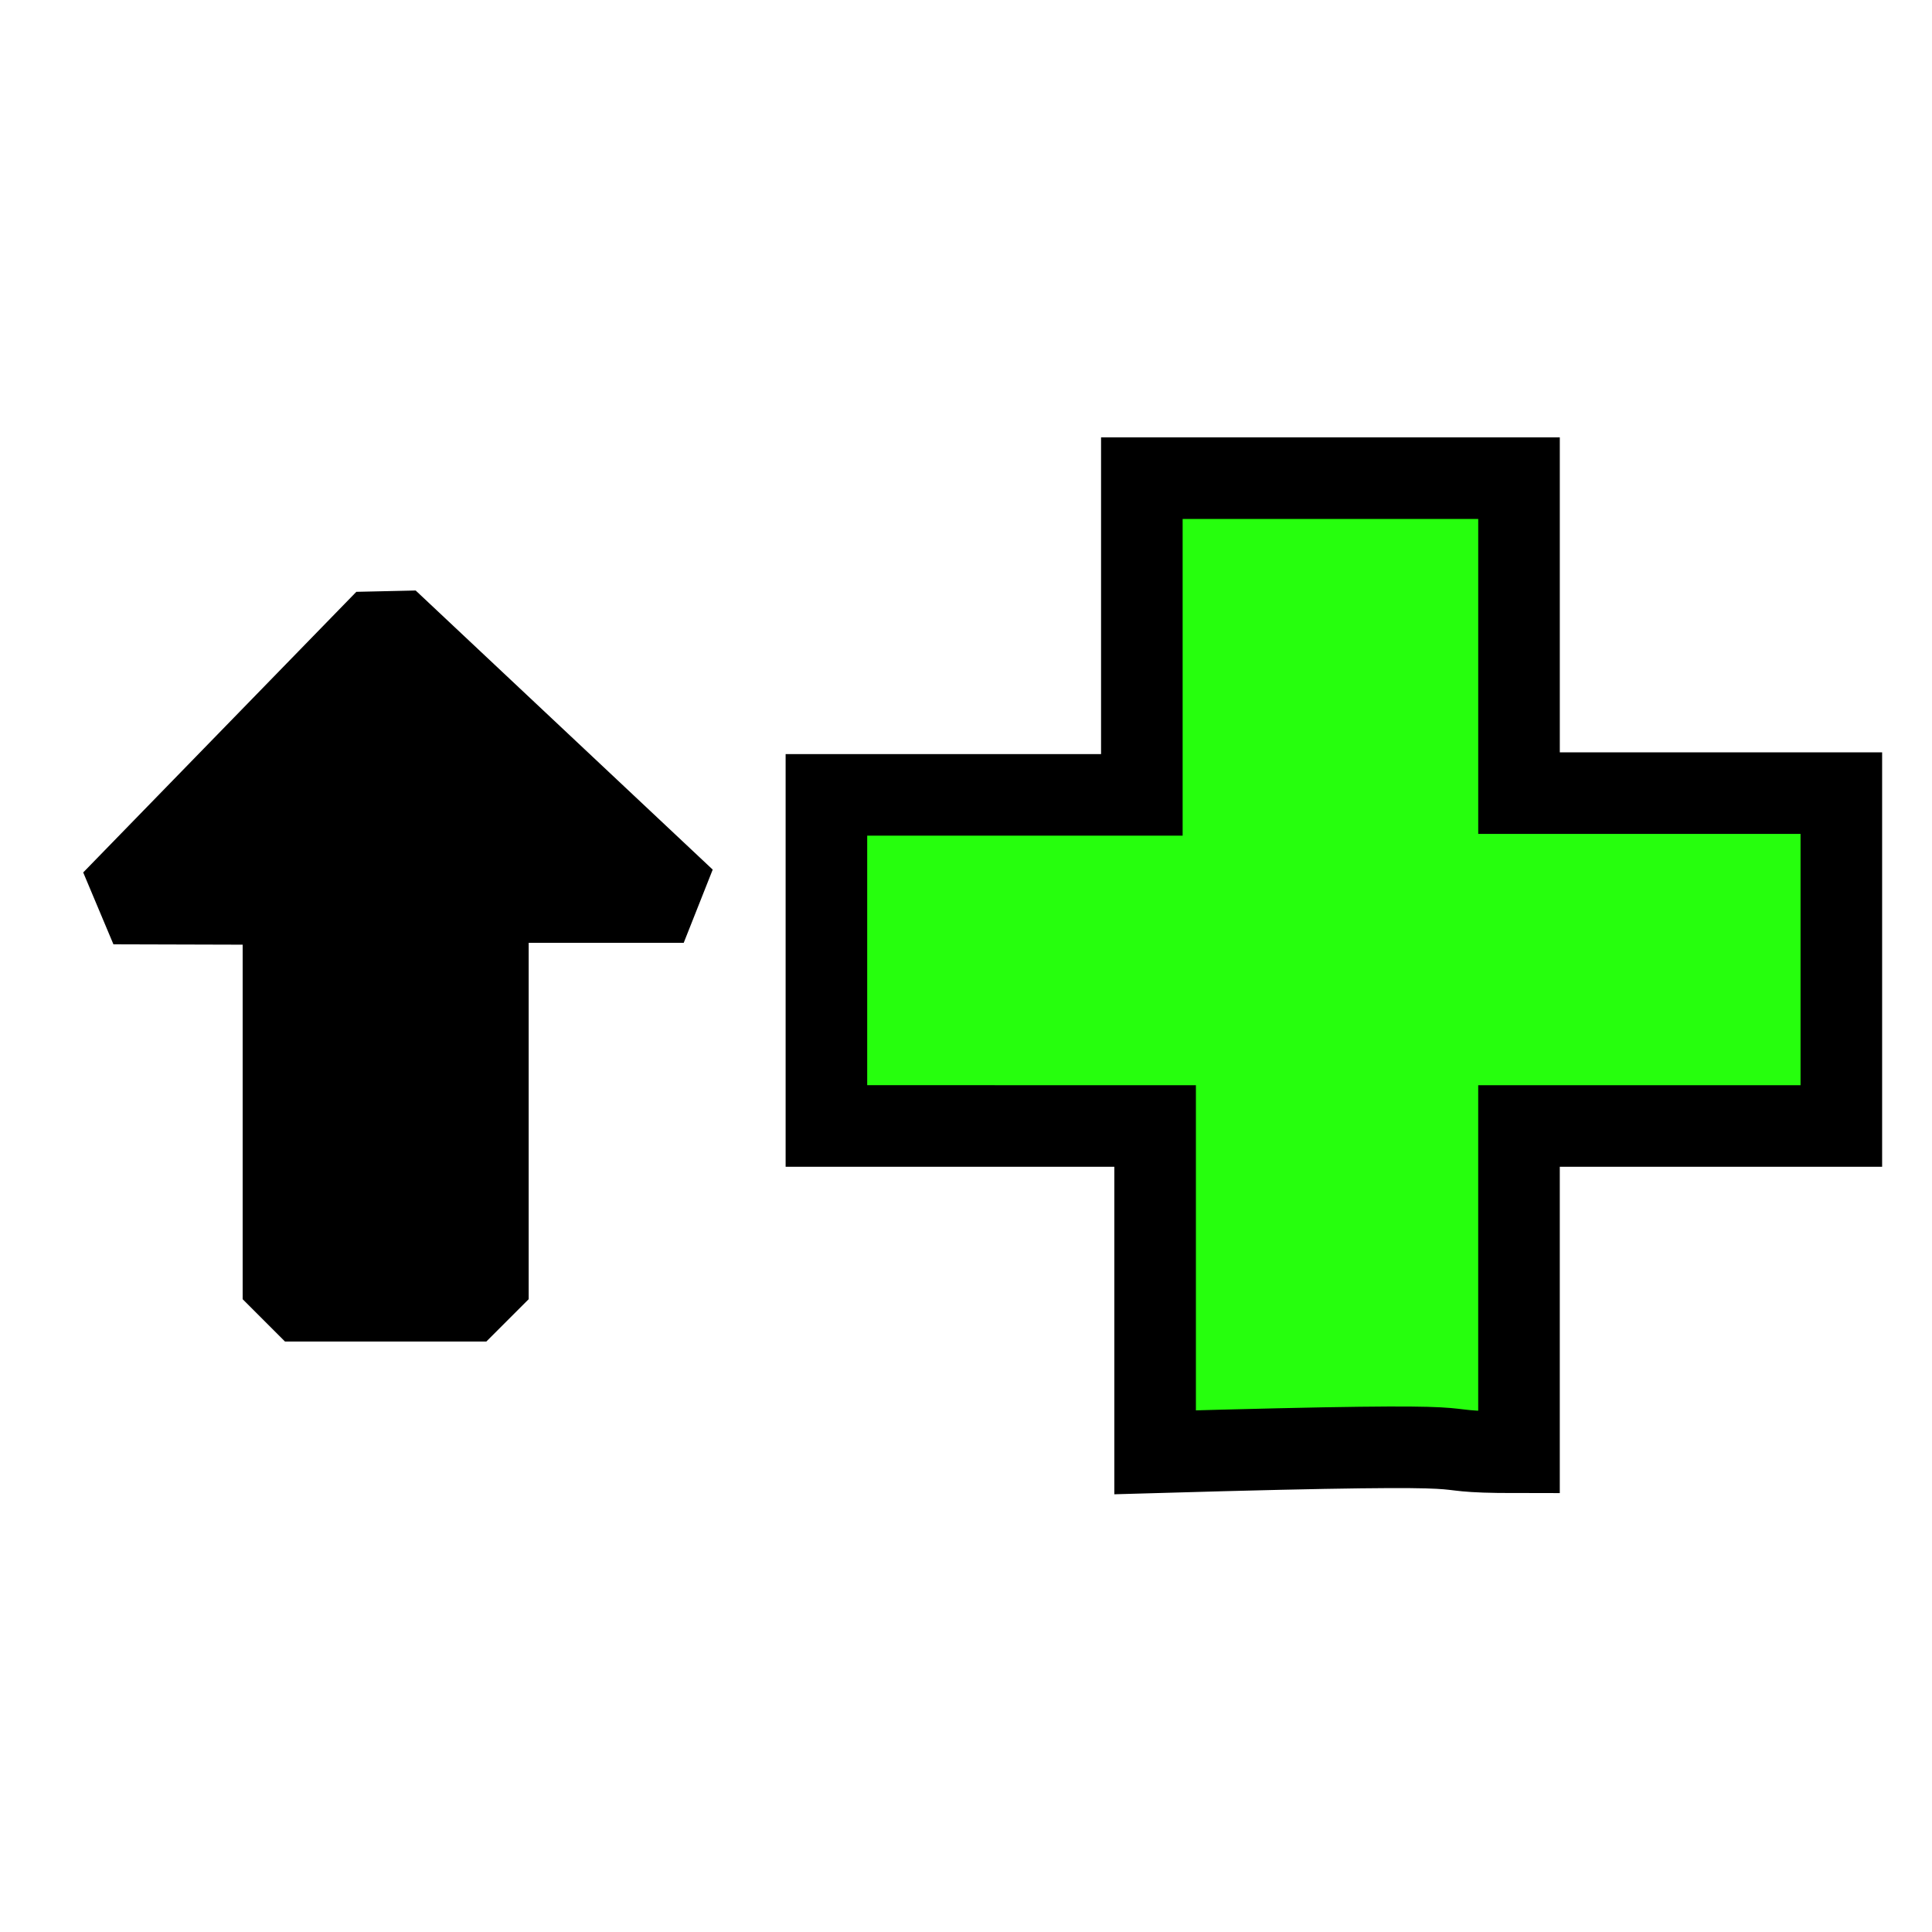
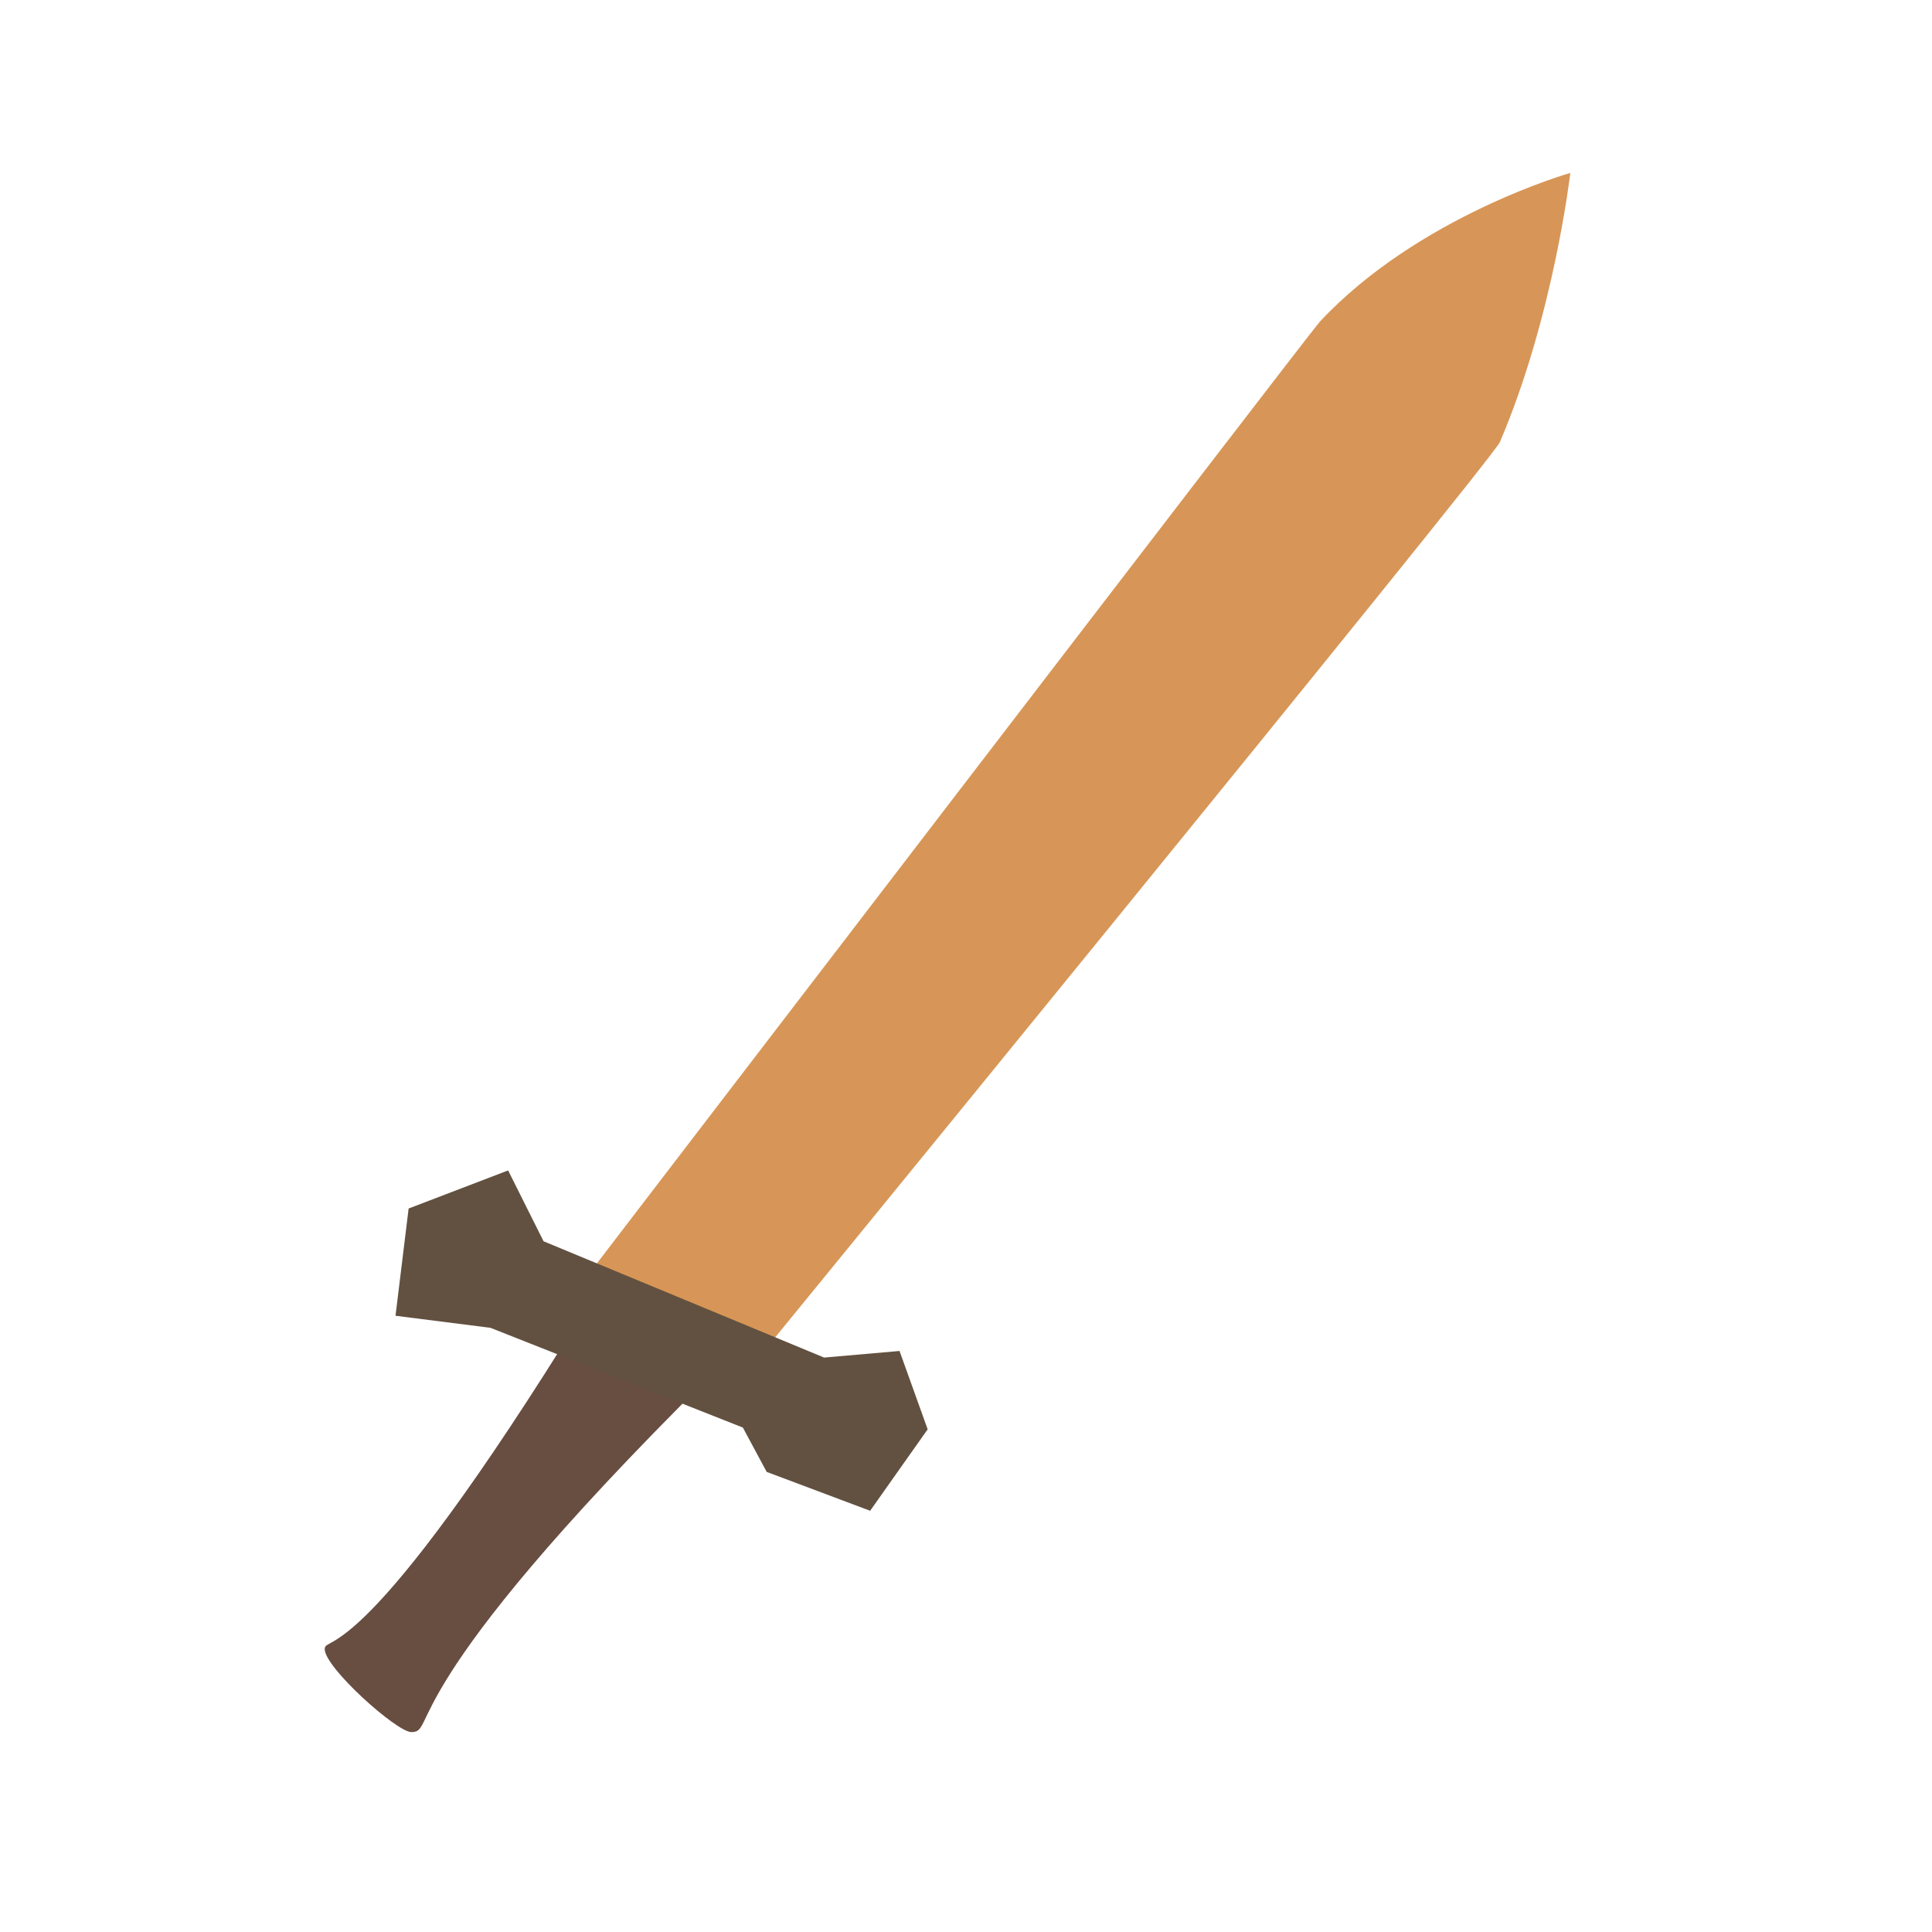
<svg xmlns="http://www.w3.org/2000/svg" width="500" height="500" viewBox="0 0 132.292 132.292" version="1.1" id="svg1" xml:space="preserve">
  <defs id="defs1" />
  <g id="layer1" style="display:none">
    <path style="fill:#979797;fill-opacity:1;stroke:none;stroke-width:0.646;stroke-linejoin:miter;stroke-miterlimit:5;stroke-dasharray:none;stroke-opacity:0.901" d="m 40.471,81.037 c 0,0 67.863,-62.656 68.967,-62.896 3.935,-0.854 6.736,-2.563 6.736,-2.563 2.383,3.806 -1.184,18.763 -5.448,22.138 -64.021,50.677 -63.191,51.769 -63.191,51.769 z" id="path2" />
    <path style="fill:#000000;fill-opacity:1;stroke:#000000;stroke-width:0.646;stroke-linejoin:round;stroke-miterlimit:5;stroke-opacity:1" d="m 37.136,79.447 c 0,0 0.258,3.487 -1.55,5.554 -1.808,2.067 -15.899,11.741 -20.019,22.926 -0.904,2.454 5.812,4.521 7.362,5.554 1.55,1.033 4.004,-2.196 4.004,-3.1 0,-0.904 0.387,-3.487 3.487,-3.616 3.1,-0.129 0.402,-3.487 3.875,-4.133 2.989,-0.556 0.775,-4.004 3.487,-4.391 2.712,-0.387 0.129,-3.746 3.1,-4.262 2.971,-0.517 4.779,0.646 5.554,0.775 0.775,0.129 3.616,-1.679 3.229,-2.325 -0.387,-0.646 -11.883,-16.597 -12.528,-12.98 z" id="path1" />
+   </g>
+   <g id="g19" style="display:inline">
+     <path style="fill:#d79657;fill-opacity:1;stroke:none;stroke-width:0.577;stroke-linejoin:miter;stroke-miterlimit:5;stroke-dasharray:none;stroke-opacity:0.901" d="m 40.675,86.765 c 0,0 49.013,-64.005 49.703,-64.743 6.746,-7.224 17.148,-10.182 17.148,-10.182 0,0 -1.13,9.793 -4.824,18.437 -0.511,1.197 -52.477,64.795 -52.477,64.795 z" id="path17" />
+     <path style="fill:#684d41;fill-opacity:1;stroke:none;stroke-width:0.577;stroke-linejoin:round;stroke-miterlimit:5;stroke-opacity:1" d="M 40.089,89.614 C 24.744,114.535 22.26,111.945 22.235,112.908 c -0.033,1.258 4.921,5.685 5.924,5.695 1.821,0.02 -1.509,-2.6 20.44,-24.35 z" id="path19" />
+     <path id="path20" style="fill:#625140;fill-opacity:1;stroke:none;stroke-width:0.302px;stroke-linecap:butt;stroke-linejoin:miter;stroke-opacity:1" d="m 34.793,80.144 -6.813,2.608 -0.898,7.344 6.505,0.826 17.279,6.829 1.632,3.036 7.083,2.662 3.94,-5.577 -1.926,-5.365 -5.165,0.451 -19.211,-7.963 z" />
  </g>
  <g id="layer3" style="display:none">
    <path style="fill:#e95d23;fill-opacity:1;stroke:none;stroke-width:3.664;stroke-linecap:round;stroke-linejoin:round;stroke-miterlimit:5;stroke-dasharray:none" d="m 43.249,82.056 1.416,-17.021 9.626,-19.624 9.262,-14.744 14.747,3.878 9.3,30.903 0.917,16.626 z" id="path12" />
    <path style="fill:none;stroke:#000000;stroke-width:3.664;stroke-linecap:round;stroke-linejoin:round;stroke-miterlimit:5;stroke-dasharray:none" d="M 60.038,111.179 48.211,101.255 39.399,88.425" id="path5-6" />
    <path style="fill:#e95d23;fill-opacity:1;stroke:#000000;stroke-width:3.664;stroke-linecap:round;stroke-linejoin:round;stroke-miterlimit:5;stroke-dasharray:none" d="m 43.249,82.056 c 0,0 -0.78,-13.015 3.57,-24.505 4.351,-11.49 13.732,-16.5 16.733,-26.884" id="path6" />
    <path style="fill:#e95d23;fill-opacity:1;stroke:#000000;stroke-width:3.664;stroke-linecap:round;stroke-linejoin:round;stroke-miterlimit:5;stroke-dasharray:none" d="m 73.829,45.772 c 0.47,-0.613 2.284,-7.398 0.715,-17.652 -1.569,-10.254 18.305,41.997 13.972,53.954" id="path8" />
    <path style="fill:#e95d23;fill-opacity:1;stroke:#000000;stroke-width:3.664;stroke-linecap:round;stroke-linejoin:round;stroke-miterlimit:5;stroke-dasharray:none" d="m 61.87,58.909 c 3.298,-13.944 5.028,-33.929 -1.665,-46.426 -0.293,-0.547 11.792,7.973 13.624,33.288 0.607,8.386 8.069,24.654 8.85,36.302" id="path9" />
    <path style="fill:#e95d23;fill-opacity:1;stroke:#000000;stroke-width:3.664;stroke-linecap:round;stroke-linejoin:round;stroke-miterlimit:5;stroke-dasharray:none" d="m 66.147,82.12 c 0,0 0.184,-4.367 -0.763,-11.466 -0.947,-7.099 -7.938,-19.269 -5.726,-25.264 2.212,-5.995 -7.91,12.147 -7.099,20.035 0.811,7.888 -2.944,16.648 -2.944,16.648" id="path7" />
    <path style="fill:none;stroke:#000000;stroke-width:3.664;stroke-linecap:round;stroke-linejoin:round;stroke-miterlimit:5;stroke-dasharray:none" d="m 60.038,111.179 v 6.307 h -3.747" id="path10" />
    <path style="fill:none;stroke:#000000;stroke-width:3.664;stroke-linecap:round;stroke-linejoin:round;stroke-miterlimit:5;stroke-dasharray:none" d="m 72.307,111.179 v 6.307 h 3.747" id="path10-2" />
    <path style="fill:none;stroke:#000000;stroke-width:3.664;stroke-linecap:round;stroke-linejoin:round;stroke-miterlimit:5;stroke-dasharray:none" d="m 66.147,111.179 -0.005,6.425" id="path11" />
    <path id="path3-3" style="fill:#3e435a;fill-opacity:1;stroke:#000000;stroke-width:3.664;stroke-miterlimit:5;stroke-dasharray:none;stroke-opacity:1" d="m 66.147,105.853 7.936,-0.093 c 0,0 22.151,-9.772 25.129,-23.733 l -33.065,0.093 m -2e-6,23.733 -7.936,-0.093 c 0,0 -22.151,-9.772 -25.129,-23.733 l 33.065,0.093" />
    <path style="fill:none;stroke:#000000;stroke-width:3.664;stroke-linecap:round;stroke-linejoin:round;stroke-miterlimit:5;stroke-dasharray:none" d="M 27.767,88.426 H 104.517 L 92.054,101.803 79.591,111.179 H 53.403 L 40.072,101.803 Z" id="path3" />
    <path style="fill:none;stroke:#000000;stroke-width:3.664;stroke-linecap:round;stroke-linejoin:round;stroke-miterlimit:5;stroke-dasharray:none" d="m 66.142,88.426 0.005,22.753" id="path4" />
    <path style="fill:none;stroke:#000000;stroke-width:3.664;stroke-linecap:round;stroke-linejoin:round;stroke-miterlimit:5;stroke-dasharray:none" d="m 72.307,111.179 11.771,-9.924 8.813,-12.83" id="path5" />
  </g>
  <g id="layer4" style="display:none">
    <path style="fill:#325232;fill-opacity:1;stroke:#000000;stroke-width:3;stroke-linecap:round;stroke-linejoin:round;stroke-miterlimit:5;stroke-dasharray:none;stroke-opacity:1" d="M 40.406,83.447 C 38.565,81.512 33.058,64.846 49.651,52.138 64.646,40.653 93.864,29.546 93.864,29.546" id="path14" />
    <path style="fill:#3a5e3a;fill-opacity:1;stroke:#000000;stroke-width:3;stroke-linecap:round;stroke-linejoin:round;stroke-miterlimit:5;stroke-dasharray:none;stroke-opacity:1" d="m 38.268,102.843 c 0,0 -1.941,-19.437 9.566,-31.834 11.507,-12.397 45.779,-43.521 46.03,-41.463 C 96.239,49.092 83.635,60.598 80.53,71.009 76.389,84.894 63.726,91.832 40.528,85.987" id="path13" />
  </g>
  <g id="layer2" style="display:none">
    <path style="fill:none;stroke:#000000;stroke-width:0.646;stroke-linejoin:round;stroke-miterlimit:5;stroke-opacity:0.901" d="m 104.347,77.387 c 0,0 0.258,3.487 -1.55,5.554 -1.808,2.067 -16.403,15.499 -22.344,25.832 -5.941,10.333 5.596,6.145 7.362,5.554 1.961,-0.656 4.004,-2.196 4.004,-3.1 0,-0.904 0.387,-3.487 3.487,-3.616 3.1,-0.129 0.904,-3.487 3.875,-4.133 2.971,-0.646 0.775,-4.004 3.487,-4.391 2.712,-0.387 0.129,-3.746 3.1,-4.262 2.971,-0.517 4.779,0.646 5.554,0.775 0.775,0.129 3.616,-1.679 3.229,-2.325 -0.387,-0.646 -9.558,-19.503 -10.203,-15.886 z" id="path1-3" />
  </g>
  <g id="layer5" style="display:none">
    <rect style="fill:#8f8229;fill-opacity:1;stroke:#000000;stroke-width:10;stroke-linecap:round;stroke-linejoin:miter;stroke-miterlimit:5;stroke-dasharray:none;stroke-opacity:1" id="rect14" width="52.955" height="52.955" x="-26.477" y="67.067" transform="rotate(-45)" />
  </g>
  <g id="layer6" style="display:none">
    <circle style="fill:#fffffe;fill-opacity:1;stroke:none;stroke-width:11.438;stroke-linecap:round;stroke-linejoin:miter;stroke-miterlimit:5;stroke-dasharray:none;stroke-opacity:1" id="path15" cx="66.146" cy="66.146" r="49.321" />
  </g>
  <g id="layer8" style="display:none">
    <path style="display:inline;fill:#a26e45;fill-opacity:1;stroke:#000000;stroke-width:7.12;stroke-linecap:round;stroke-miterlimit:5;stroke-dasharray:none;stroke-opacity:1" d="M 21.741,6.313 65.087,13.524 112.029,5.349 111.674,96.083 89.031,118.184 65.087,127.351 41.999,117.943 21.741,95.915 Z" id="path31" />
    <path id="path16-0" style="fill:#979797;fill-opacity:1;stroke:#000000;stroke-width:4.153;stroke-linecap:round;stroke-miterlimit:5;stroke-dasharray:none;stroke-opacity:1" d="m 65.898,27.465 -6.986,7.467 V 78.739 H 52.938 l -3.236,3.236 3.236,3.236 h 9.707 v 13.691 l -2.115,2.24 5.367,4.107 5.368,-4.107 -2.116,-2.24 V 85.211 h 9.707 L 82.094,81.974 78.858,78.739 H 72.884 V 34.932 Z" />
    <path style="fill:#979797;fill-opacity:1;stroke:#000000;stroke-width:4.069;stroke-linecap:round;stroke-miterlimit:5;stroke-dasharray:none;stroke-opacity:1" d="M 58.912,78.739 H 72.884" id="path18-4" />
  </g>
  <g id="layer9" style="display:none">
    <path style="display:inline;fill:#a26e45;fill-opacity:1;stroke:#000000;stroke-width:6.947;stroke-linecap:round;stroke-miterlimit:5;stroke-dasharray:none;stroke-opacity:1" d="M 22.087,7.762 64.383,14.799 110.189,6.822 109.842,95.358 87.748,116.923 64.383,125.869 41.854,116.688 22.087,95.194 Z" id="path31-5" />
    <path style="display:inline;fill:#3c2950;fill-opacity:1;stroke:#000000;stroke-width:4.495;stroke-linecap:round;stroke-miterlimit:5;stroke-dasharray:none;stroke-opacity:1" d="m 50.013,76.219 0.242,-15.838 8.727,-20.525 23.11,-5.98 10.666,8.889 -7.757,1.455 -8.242,5.818 3.394,11.151 3.232,14.842" id="path25-7" />
    <path style="display:inline;fill:#3c2950;fill-opacity:1;stroke:#000000;stroke-width:4.495;stroke-linecap:round;stroke-miterlimit:5;stroke-dasharray:none;stroke-opacity:1" d="m 100.516,78.159 -5.495,-3.879 -15.353,2.586 -6.141,-3.232 -16.161,4.848 -14.707,-4.525 -10.99,4.04 0.106,3.787 11.085,-1.714 13.713,4.114 16.684,-3.885 6.171,3.085 14.742,-2.857 5.6,2.743 z" id="path24-4" />
  </g>
  <g id="layer10" style="display:none">
    <path style="display:inline;fill:#3c2950;fill-opacity:1;stroke:#000000;stroke-width:6.126;stroke-linecap:round;stroke-miterlimit:5;stroke-dasharray:none;stroke-opacity:1" d="M 95.903,90.217 90.325,64.601 84.467,45.354 98.693,35.312 112.082,32.802 93.672,17.46 53.783,27.781 38.721,63.206 38.302,90.542 Z" id="path25" />
    <path style="fill:#3c2950;fill-opacity:1;stroke:#000000;stroke-width:6.126;stroke-linecap:round;stroke-miterlimit:5;stroke-dasharray:none;stroke-opacity:1" d="M 125.471,93.889 115.987,87.195 89.488,91.658 78.888,86.079 50.994,94.447 25.61,86.637 6.642,93.61 l 0.184,6.537 19.132,-2.959 23.669,7.101 28.797,-6.706 10.651,5.325 25.444,-4.931 9.665,4.734 z" id="path24" />
  </g>
  <g id="layer11" style="display:none">
    <path id="path16" style="fill:#b0b0b0;fill-opacity:1;stroke:#000000;stroke-width:5.718;stroke-linecap:round;stroke-miterlimit:5;stroke-dasharray:none;stroke-opacity:1" d="M 66.146,9.467 55.763,20.565 v 65.11 h -8.879 l -4.809,4.809 4.809,4.81 h 14.428 v 20.349 l -3.144,3.329 7.978,6.104 7.979,-6.104 -3.145,-3.329 V 95.294 h 14.428 l 4.81,-4.81 -4.81,-4.809 h -8.879 v -65.11 z" />
    <path style="fill:#b0b0b0;fill-opacity:1;stroke:#000000;stroke-width:5.718;stroke-linecap:round;stroke-miterlimit:5;stroke-dasharray:none;stroke-opacity:1" d="M 55.763,85.675 H 76.528" id="path18" />
  </g>
  <g id="layer12" style="display:none">
    <path style="fill:none;stroke:#404040;stroke-width:3.89;stroke-linecap:round;stroke-miterlimit:5;stroke-dasharray:none;stroke-opacity:1" d="M 51.745,90.192 H 7.438" id="path30" />
    <path style="fill:none;stroke:#404040;stroke-width:3.89;stroke-linecap:round;stroke-miterlimit:5;stroke-dasharray:none;stroke-opacity:1" d="M 71.171,99.632 H 26.864" id="path30-4" />
    <path style="fill:none;stroke:#404040;stroke-width:3.89;stroke-linecap:round;stroke-miterlimit:5;stroke-dasharray:none;stroke-opacity:1" d="M 73.072,68.126 H 28.765" id="path30-7" />
    <path style="fill:none;stroke:#404040;stroke-width:3.89;stroke-linecap:round;stroke-miterlimit:5;stroke-dasharray:none;stroke-opacity:1" d="M 81.779,80.752 H 37.472" id="path30-7-8" />
    <path style="fill:none;stroke:#404040;stroke-width:3.89;stroke-linecap:round;stroke-miterlimit:5;stroke-dasharray:none;stroke-opacity:1" d="M 67.725,47.026 H 23.418" id="path30-6" />
    <path style="fill:none;stroke:#404040;stroke-width:3.89;stroke-linecap:round;stroke-miterlimit:5;stroke-dasharray:none;stroke-opacity:1" d="M 86.79,30.153 H 42.483" id="path30-26" />
    <path style="fill:none;stroke:#000000;stroke-width:6.484;stroke-linecap:round;stroke-miterlimit:5;stroke-dasharray:none;stroke-opacity:1" d="M 93.035,115.64 102.983,92.311 84.188,80.847 95.768,45.062 l 9.737,21.38 17.848,-2.512" id="path26" />
    <path style="fill:none;stroke:#000000;stroke-width:6.484;stroke-linecap:round;stroke-miterlimit:5;stroke-dasharray:none;stroke-opacity:1" d="m 95.768,45.062 -28.043,1.964 5.347,21.1" id="path27" />
    <path style="fill:none;stroke:#000000;stroke-width:6.484;stroke-linecap:round;stroke-miterlimit:5;stroke-dasharray:none;stroke-opacity:1" d="M 84.188,80.847 71.171,99.632 51.745,90.192" id="path28" />
    <path style="fill:none;stroke:#000000;stroke-width:6.484;stroke-linecap:round;stroke-miterlimit:5;stroke-dasharray:none;stroke-opacity:1" d="M 95.768,45.062 87.99,27.239 104.711,16.385 116.463,37.611 Z" id="path29" />
  </g>
  <g id="layer13" style="display:none">
    <path id="path16-7" style="display:inline;fill:#b0b0b0;fill-opacity:1;stroke:#000000;stroke-width:5.92;stroke-linecap:round;stroke-miterlimit:5;stroke-dasharray:none;stroke-opacity:1" d="M 91.738,6.602 80.988,18.093 V 85.503 h -9.193 l -4.979,4.979 4.979,4.98 h 14.937 v 21.067 l -3.255,3.447 8.259,6.32 8.261,-6.32 -3.256,-3.447 V 95.461 h 14.937 l 4.98,-4.98 -4.98,-4.979 h -9.193 V 18.093 Z" />
    <path style="display:inline;fill:none;stroke:#000000;stroke-width:5.92;stroke-linecap:round;stroke-miterlimit:5;stroke-dasharray:none;stroke-opacity:1" d="M 80.988,85.503 H 102.487" id="path18-8" />
    <path style="fill:#0bfd00;fill-opacity:1;stroke:#000000;stroke-width:5.92;stroke-linecap:round;stroke-miterlimit:5;stroke-dasharray:none;stroke-opacity:1" d="M 30.525,61.646 V 79.496 c 21.43,-0.616 13.27,-10e-7 19.905,0 V 61.646 H 68.063 V 43.437 H 50.43 V 26.208 H 29.799 V 43.533 H 12.544 v 18.113 z" id="path32" />
  </g>
  <g id="layer14" style="display:none">
    <path style="fill:#1a1b26;fill-opacity:1;stroke:#000000;stroke-width:7.332;stroke-linecap:round;stroke-miterlimit:5;stroke-dasharray:none;stroke-opacity:1" d="m 115.392,94.673 -9.752,11.209 -18.41,14.083 -7.185,-6.116 -27.568,2.673 -19.843,-1.615 -6.857,-5.927 -7.281,-0.267 L 17.04,87.751 7.687,56.982 20.298,41.957 29.749,24.451 47.856,30.968 59.035,15.772 78.198,11.746 l 12.388,14.15 14.923,-1.226 13.409,16.927 -3.353,9.217 5.879,25.045 z" id="path33" />
    <path style="fill:#1a1b26;fill-opacity:1;stroke:#000000;stroke-width:7.332;stroke-linecap:round;stroke-miterlimit:5;stroke-dasharray:none;stroke-opacity:1" d="M 90.586,25.896 98.77,45.055 92.36,73.91 74.249,70.481 70.615,47.607" id="path34" />
    <path style="fill:#1a1b26;fill-opacity:1;stroke:#000000;stroke-width:7.332;stroke-linecap:round;stroke-miterlimit:5;stroke-dasharray:none;stroke-opacity:1" d="M 47.856,30.968 33.623,46.151 33.167,69.288 42.137,96.555 68.781,100.784 82.811,88.983" id="path35" />
  </g>
  <g id="layer15" style="display:none">
    <path style="fill:none;stroke:#000000;stroke-width:5.827;stroke-linecap:round;stroke-miterlimit:5;stroke-dasharray:none;stroke-opacity:1" d="M 27.973,7.547 H 97.358 V 30.47 L 65.238,68.502 94.242,100.717 v 24.803 H 28.256 V 101.434 L 58.157,67.665 28.073,33.16 Z" id="path52" />
    <path style="fill:#000000;fill-opacity:1;stroke:#000000;stroke-width:5.827;stroke-linecap:round;stroke-miterlimit:5;stroke-dasharray:none;stroke-opacity:1" d="m 47.866,49.842 7.668,-5.906 3.514,0.889 7.1,-1.185 9.348,7.093 -10.259,17.77 -3.225,0.031 -3.855,-0.867 z" id="path53" />
    <path style="fill:#000000;fill-opacity:1;stroke:#000000;stroke-width:5.827;stroke-linecap:round;stroke-miterlimit:5;stroke-dasharray:none;stroke-opacity:1" d="m 28.256,115.363 16.314,-4.693 8.001,-8.89 8.552,-1.778 1.685,-6.223 7.785,9.779 5.038,6.52 18.61,4.927 v 10.516 H 28.256 Z" id="path55" />
    <path style="fill:none;fill-opacity:1;stroke:#000000;stroke-width:5.827;stroke-linecap:round;stroke-miterlimit:5;stroke-dasharray:none;stroke-opacity:1" d="m 62.012,68.533 -0.046,28.357" id="path59" />
  </g>
  <g id="layer16" style="display:none">
    <path style="display:inline;fill:#20f703;fill-opacity:1;stroke:#000000;stroke-width:5.829;stroke-linecap:round;stroke-miterlimit:5;stroke-dasharray:none;stroke-opacity:1" d="m 81.179,74.141 v 16.131 c 19.366,-0.557 11.992,-10e-7 17.988,0 V 74.141 H 115.102 V 57.686 H 99.167 V 42.116 H 80.523 v 15.657 H 64.929 V 74.141 Z" id="path32-7" />
    <rect style="fill:none;fill-opacity:1;stroke:#000000;stroke-width:5.829;stroke-linecap:round;stroke-miterlimit:5;stroke-dasharray:none;stroke-opacity:1" id="rect59" width="117.657" height="74.268" x="7.317" y="28.487" />
  </g>
  <g id="layer17" style="display:none">
    <rect style="display:inline;fill:none;fill-opacity:1;stroke:#000000;stroke-width:5.854;stroke-linecap:round;stroke-miterlimit:5;stroke-dasharray:none;stroke-opacity:1" id="rect59-7" width="118.149" height="74.579" x="7.506" y="28.328" />
    <path style="display:inline;fill:#f60000;fill-opacity:1;stroke:#000000;stroke-width:4.683;stroke-linecap:round;stroke-miterlimit:5;stroke-dasharray:none;stroke-opacity:1" d="M 66.886,75.73 H 56.587 v -22.268 h 10.299" id="path65" />
    <path style="fill:#f60000;fill-opacity:1;stroke:#000000;stroke-width:4.683;stroke-linecap:round;stroke-miterlimit:5;stroke-dasharray:none;stroke-opacity:1" d="m 66.886,47.115 v 38.297 h 6.278 v 5.594 H 97.486 v -5.379 h 12.655 V 46.469 H 99.477 V 40.23 H 77.697 v 6.885 z" id="path60" />
    <path style="fill:#f60000;fill-opacity:1;stroke:#000000;stroke-width:4.683;stroke-linecap:round;stroke-miterlimit:5;stroke-dasharray:none;stroke-opacity:1" d="M 88.36,40.23 V 61.745 h 21.781" id="path61" />
    <path style="fill:#f60000;fill-opacity:1;stroke:#000000;stroke-width:4.683;stroke-linecap:round;stroke-miterlimit:5;stroke-dasharray:none;stroke-opacity:1" d="M 88.36,61.745 H 66.886" id="path62" />
    <path style="fill:#f60000;fill-opacity:1;stroke:#000000;stroke-width:4.683;stroke-linecap:round;stroke-miterlimit:5;stroke-dasharray:none;stroke-opacity:1" d="M 77.697,47.115 V 61.745" id="path63" />
    <path style="fill:#f60000;fill-opacity:1;stroke:#000000;stroke-width:4.683;stroke-linecap:round;stroke-miterlimit:5;stroke-dasharray:none;stroke-opacity:1" d="M 99.477,46.469 V 61.745" id="path64" />
  </g>
  <g id="layer18" style="display:none">
    <path style="display:inline;fill:#f01616;fill-opacity:1;stroke:#000000;stroke-width:6.116;stroke-linecap:round;stroke-miterlimit:5;stroke-dasharray:none;stroke-opacity:1" d="M 72.427,78.574 H 59.77 V 51.206 h 12.657" id="path65-3" />
    <path style="display:inline;fill:#f01616;fill-opacity:1;stroke:#000000;stroke-width:6.116;stroke-linecap:round;stroke-miterlimit:5;stroke-dasharray:none;stroke-opacity:1" d="M 72.427,43.406 V 90.473 h 7.716 v 6.875 H 110.034 v -6.611 h 15.553 V 42.612 H 112.481 V 34.944 H 85.713 v 8.461 z" id="path60-9" />
    <path style="display:inline;fill:#f01616;fill-opacity:1;stroke:#000000;stroke-width:6.116;stroke-linecap:round;stroke-miterlimit:5;stroke-dasharray:none;stroke-opacity:1" d="M 98.818,34.944 V 61.386 H 125.587" id="path61-6" />
    <path style="display:inline;fill:#f01616;fill-opacity:1;stroke:#000000;stroke-width:6.116;stroke-linecap:square;stroke-miterlimit:5;stroke-dasharray:none;stroke-opacity:1" d="M 98.818,61.386 H 72.427" id="path62-5" />
    <path style="display:inline;fill:#f01616;fill-opacity:1;stroke:#000000;stroke-width:6.116;stroke-linecap:round;stroke-miterlimit:5;stroke-dasharray:none;stroke-opacity:1" d="M 85.713,43.406 V 61.386" id="path63-6" />
    <path style="display:inline;fill:#f01616;fill-opacity:1;stroke:#000000;stroke-width:6.116;stroke-linecap:round;stroke-miterlimit:5;stroke-dasharray:none;stroke-opacity:1" d="M 112.481,42.612 V 61.386" id="path64-3" />
    <path style="fill:#000000;fill-opacity:1;stroke:#000000;stroke-width:6.116;stroke-linecap:round;stroke-linejoin:bevel;stroke-miterlimit:5;stroke-dasharray:none;stroke-opacity:1" d="M 6.262,58.501 25.991,38.231 47.448,58.392 H 33.191 v 28.801 H 18.647 V 58.536 Z" id="path66" />
  </g>
-   <g id="layer19" style="display:inline">
+   <g id="layer19" style="display:none">
    <path style="fill:#000000;fill-opacity:1;stroke:#000000;stroke-width:5.798;stroke-linecap:round;stroke-linejoin:bevel;stroke-miterlimit:5;stroke-dasharray:none;stroke-opacity:1" d="M 7.775,61.762 26.477,42.547 46.817,61.659 H 33.302 V 88.961 H 19.515 V 61.795 Z" id="path66-9" />
    <path style="display:inline;fill:#26ff0d;fill-opacity:1;stroke:#000000;stroke-width:5.586;stroke-linecap:round;stroke-miterlimit:5;stroke-dasharray:none;stroke-opacity:1" d="m 79.096,77.101 v 22.344 c 26.824,-0.772 16.611,0 24.916,0 V 77.101 h 22.072 V 54.309 H 104.013 V 32.742 H 78.187 V 54.428 H 56.588 v 22.672 z" id="path32-6" />
  </g>
</svg>
